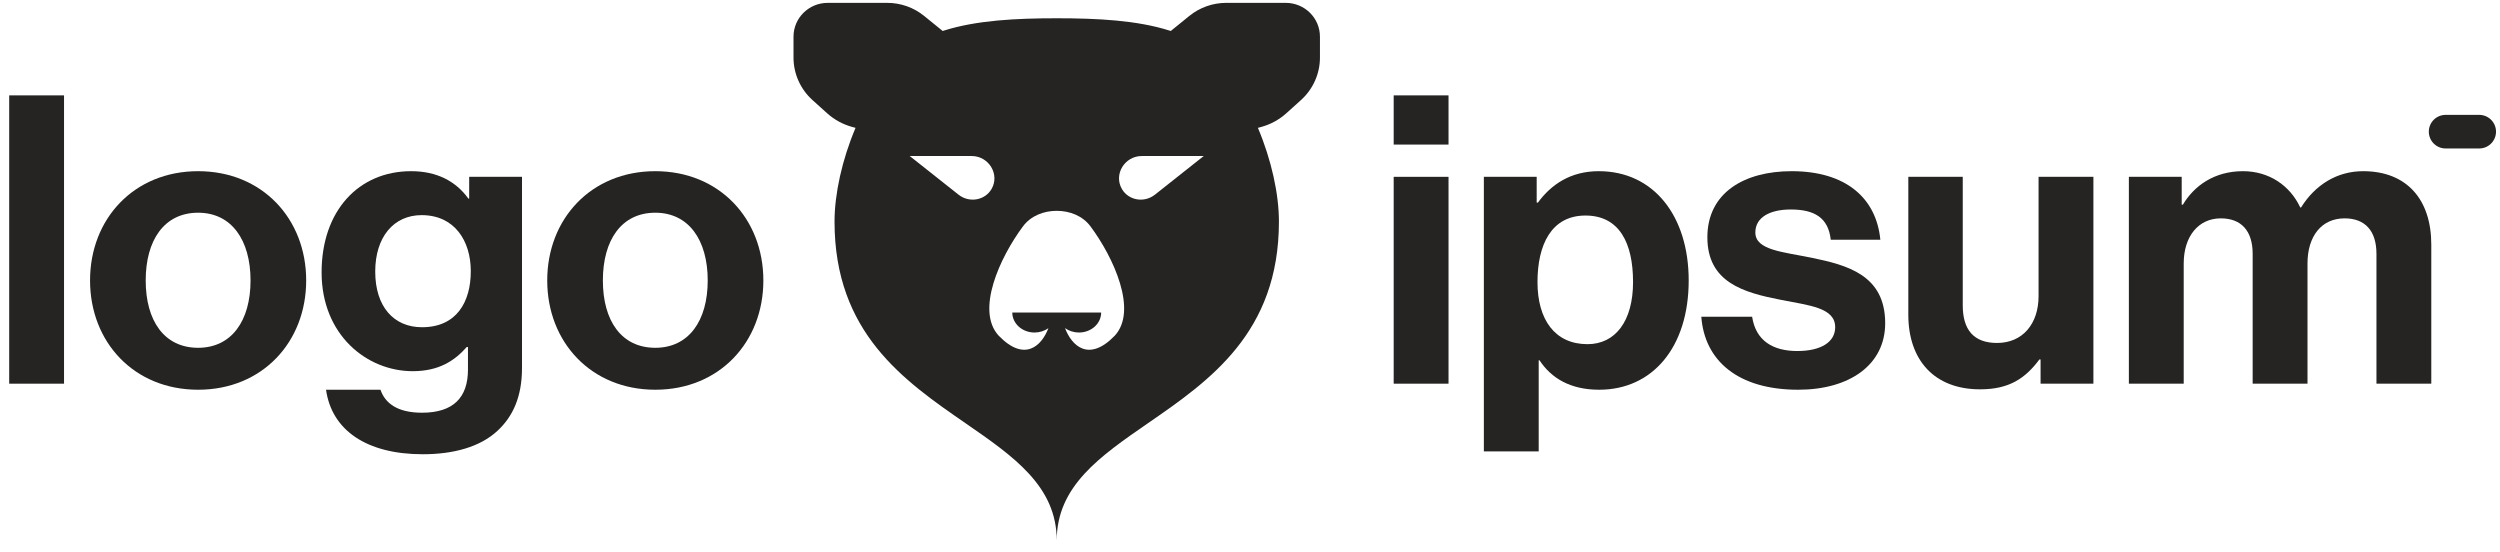
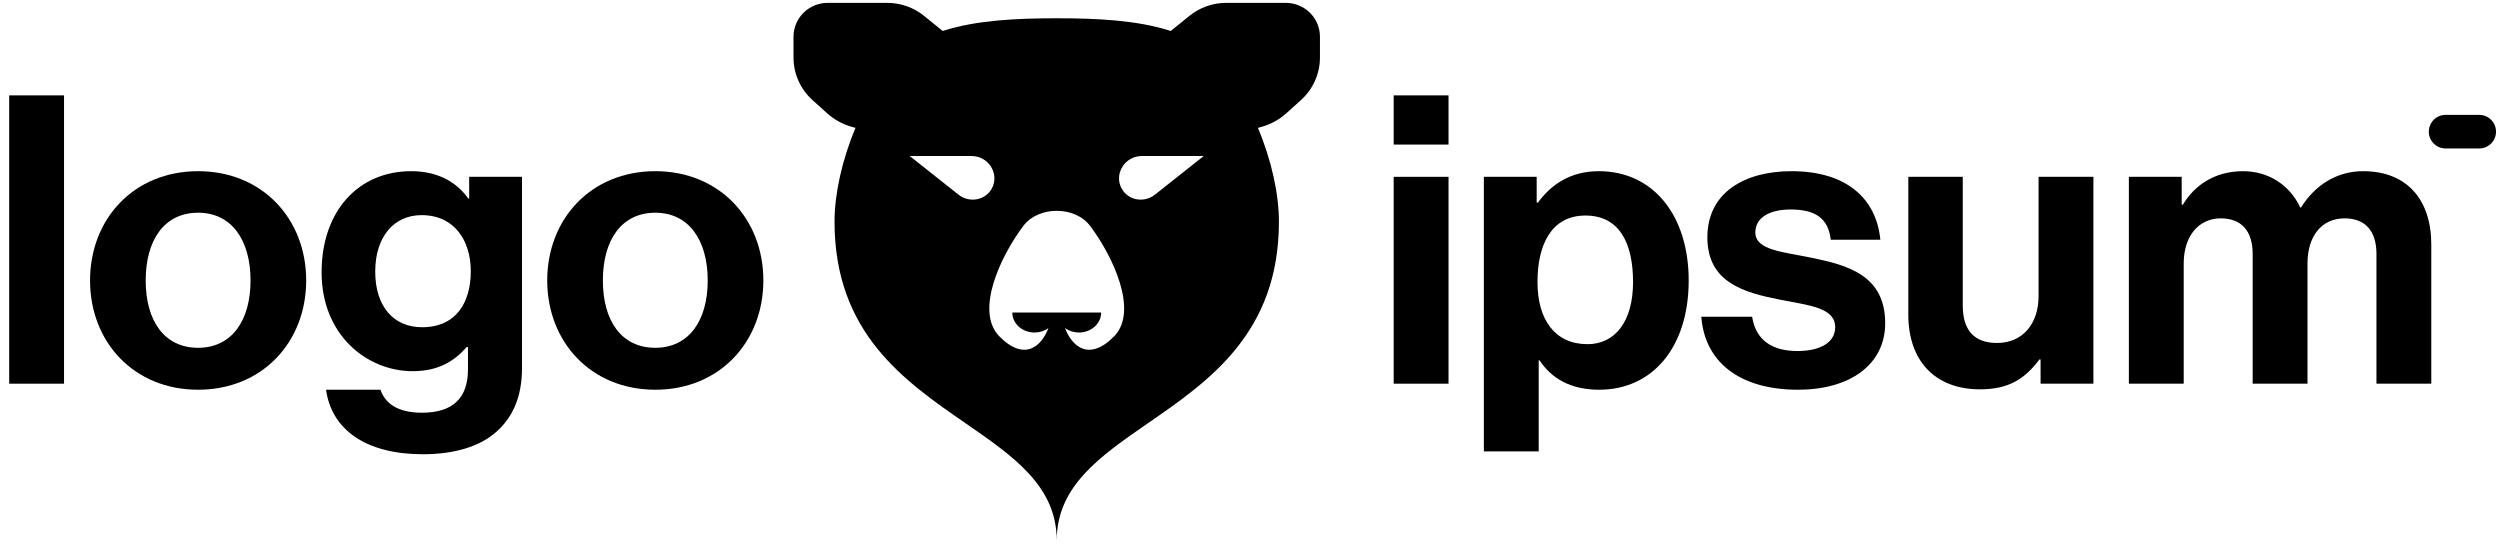
- <svg xmlns="http://www.w3.org/2000/svg" id="logo-75" width="186" height="41" viewBox="0 0 186 41" fill="#252422">
-   <path class="ccustom" fill-rule="evenodd" clip-rule="evenodd" d="M59.037 2.729C59.037 1.339 60.176 0.213 61.581 0.213H66.011C67.011 0.213 67.98 0.556 68.753 1.183L70.1 2.276L70.134 2.306C70.165 2.296 70.196 2.286 70.228 2.276C72.659 1.506 75.609 1.359 78.621 1.359C81.632 1.359 84.582 1.506 87.013 2.276C87.045 2.286 87.076 2.296 87.107 2.306L87.141 2.276L88.488 1.183C89.261 0.556 90.23 0.213 91.23 0.213H95.66C97.065 0.213 98.204 1.339 98.204 2.729V4.284C98.204 5.487 97.691 6.635 96.792 7.445L95.705 8.425C95.174 8.904 94.537 9.252 93.845 9.442L93.588 9.512C94.595 11.89 95.152 14.432 95.152 16.488C95.152 24.759 89.978 28.332 85.419 31.479C81.829 33.958 78.621 36.173 78.621 40.213C78.621 36.173 75.412 33.958 71.822 31.479C67.263 28.332 62.089 24.759 62.089 16.488C62.089 14.432 62.646 11.89 63.653 9.512L63.396 9.442C62.704 9.252 62.067 8.904 61.536 8.425L60.449 7.445C59.55 6.635 59.037 5.487 59.037 4.284V2.729ZM81.927 23.25C81.927 23.645 81.753 24.024 81.443 24.304C81.133 24.583 80.712 24.74 80.274 24.74C79.895 24.74 79.53 24.623 79.238 24.411C79.735 25.728 81.008 26.976 82.944 24.969C84.653 23.105 82.868 19.172 81.129 16.838C80.549 16.06 79.597 15.686 78.621 15.686C77.644 15.686 76.692 16.06 76.112 16.838C74.373 19.172 72.588 23.105 74.297 24.969C76.233 26.976 77.506 25.728 78.003 24.411C77.711 24.623 77.346 24.74 76.967 24.74C76.529 24.74 76.108 24.583 75.798 24.304C75.488 24.024 75.314 23.645 75.314 23.25H81.927ZM72.29 11.608H67.684L71.314 14.483C72.113 15.115 73.28 14.913 73.774 14.057C74.398 12.975 73.569 11.608 72.29 11.608ZM84.951 11.608H89.557L85.927 14.483C85.128 15.115 83.961 14.913 83.467 14.057C82.843 12.975 83.672 11.608 84.951 11.608Z" fill="#252422" />
-   <path class="ccustom" d="M103.69 28.546H107.77V13.156H103.69V28.546ZM103.69 10.756H107.77V7.096H103.69V10.756Z" fill="#252422" />
-   <path class="ccustom" d="M110.399 33.586H114.479V26.806H114.539C115.409 28.126 116.819 28.996 118.979 28.996C122.939 28.996 125.639 25.846 125.639 20.866C125.639 16.066 123.029 12.736 118.949 12.736C116.849 12.736 115.409 13.726 114.419 15.076H114.329V13.156H110.399V33.586ZM118.109 25.606C115.679 25.606 114.389 23.776 114.389 20.986C114.389 18.226 115.409 16.036 117.959 16.036C120.479 16.036 121.499 18.076 121.499 20.986C121.499 23.896 120.179 25.606 118.109 25.606Z" fill="#252422" />
-   <path class="ccustom" d="M133.778 28.996C137.618 28.996 140.258 27.136 140.258 24.046C140.258 20.446 137.408 19.726 134.828 19.186C132.638 18.736 130.598 18.616 130.598 17.296C130.598 16.186 131.648 15.586 133.238 15.586C134.978 15.586 136.028 16.186 136.208 17.836H139.898C139.598 14.746 137.348 12.736 133.298 12.736C129.788 12.736 127.028 14.326 127.028 17.656C127.028 21.016 129.728 21.766 132.488 22.306C134.588 22.726 136.538 22.876 136.538 24.346C136.538 25.426 135.518 26.116 133.718 26.116C131.888 26.116 130.628 25.336 130.358 23.566H126.578C126.818 26.836 129.308 28.996 133.778 28.996Z" fill="#252422" />
-   <path class="ccustom" d="M155.749 28.546V13.156H151.669V22.036C151.669 24.076 150.499 25.516 148.579 25.516C146.839 25.516 146.029 24.526 146.029 22.726V13.156H141.979V23.416C141.979 26.776 143.899 28.966 147.319 28.966C149.479 28.966 150.679 28.156 151.729 26.746H151.819V28.546H155.749Z" fill="#252422" />
-   <path class="ccustom" d="M158.388 28.546H162.468V19.606C162.468 17.566 163.578 16.246 165.228 16.246C166.728 16.246 167.598 17.146 167.598 18.886V28.546H171.678V19.606C171.678 17.566 172.728 16.246 174.438 16.246C175.938 16.246 176.808 17.146 176.808 18.886V28.546H180.888V18.196C180.888 14.836 179.058 12.736 175.818 12.736C173.868 12.736 172.248 13.756 171.198 15.436H171.138C170.388 13.816 168.828 12.736 166.878 12.736C164.748 12.736 163.248 13.816 162.408 15.226H162.318V13.156H158.388V28.546Z" fill="#252422" />
-   <path class="ccustom" d="M0.684 28.546H4.764V7.096H0.684V28.546Z" fill="#252422" />
-   <path class="ccustom" d="M14.74 28.996C19.51 28.996 22.78 25.456 22.78 20.866C22.78 16.276 19.51 12.736 14.74 12.736C9.97 12.736 6.7 16.276 6.7 20.866C6.7 25.456 9.97 28.996 14.74 28.996ZM14.74 25.876C12.22 25.876 10.84 23.866 10.84 20.866C10.84 17.866 12.22 15.826 14.74 15.826C17.23 15.826 18.64 17.866 18.64 20.866C18.64 23.866 17.23 25.876 14.74 25.876Z" fill="#252422" />
-   <path class="ccustom" d="M31.457 33.796C33.737 33.796 35.717 33.256 37.007 32.056C38.147 31.006 38.837 29.536 38.837 27.376V13.156H34.907V14.776H34.847C33.917 13.486 32.507 12.736 30.587 12.736C26.687 12.736 23.927 15.676 23.927 20.266C23.927 24.916 27.287 27.616 30.707 27.616C32.657 27.616 33.827 26.836 34.727 25.816H34.817V27.496C34.817 29.596 33.707 30.706 31.397 30.706C29.507 30.706 28.637 29.956 28.307 28.996H24.257C24.677 31.996 27.257 33.796 31.457 33.796ZM31.397 24.346C29.297 24.346 27.917 22.816 27.917 20.206C27.917 17.626 29.297 16.006 31.367 16.006C33.827 16.006 35.027 17.926 35.027 20.176C35.027 22.456 33.977 24.346 31.397 24.346Z" fill="#252422" />
-   <path class="ccustom" d="M48.754 28.996C53.524 28.996 56.794 25.456 56.794 20.866C56.794 16.276 53.524 12.736 48.754 12.736C43.984 12.736 40.714 16.276 40.714 20.866C40.714 25.456 43.984 28.996 48.754 28.996ZM48.754 25.876C46.234 25.876 44.854 23.866 44.854 20.866C44.854 17.866 46.234 15.826 48.754 15.826C51.244 15.826 52.654 17.866 52.654 20.866C52.654 23.866 51.244 25.876 48.754 25.876Z" fill="#252422" />
-   <path class="ccustom" d="M180.704 9.796C180.704 9.106 181.263 8.546 181.954 8.546H184.454C185.144 8.546 185.704 9.106 185.704 9.796C185.704 10.487 185.144 11.046 184.454 11.046H181.954C181.263 11.046 180.704 10.487 180.704 9.796Z" fill="#252422" />
+ <svg xmlns="http://www.w3.org/2000/svg" id="logo-75" width="186" height="41" viewBox="0 0 186 41" fill="inherit">
+   <path class="ccustom" fill-rule="evenodd" clip-rule="evenodd" d="M59.037 2.729C59.037 1.339 60.176 0.213 61.581 0.213H66.011C67.011 0.213 67.98 0.556 68.753 1.183L70.1 2.276L70.134 2.306C70.165 2.296 70.196 2.286 70.228 2.276C72.659 1.506 75.609 1.359 78.621 1.359C81.632 1.359 84.582 1.506 87.013 2.276C87.045 2.286 87.076 2.296 87.107 2.306L87.141 2.276L88.488 1.183C89.261 0.556 90.23 0.213 91.23 0.213H95.66C97.065 0.213 98.204 1.339 98.204 2.729V4.284C98.204 5.487 97.691 6.635 96.792 7.445L95.705 8.425C95.174 8.904 94.537 9.252 93.845 9.442L93.588 9.512C94.595 11.89 95.152 14.432 95.152 16.488C95.152 24.759 89.978 28.332 85.419 31.479C81.829 33.958 78.621 36.173 78.621 40.213C78.621 36.173 75.412 33.958 71.822 31.479C67.263 28.332 62.089 24.759 62.089 16.488C62.089 14.432 62.646 11.89 63.653 9.512L63.396 9.442C62.704 9.252 62.067 8.904 61.536 8.425L60.449 7.445C59.55 6.635 59.037 5.487 59.037 4.284V2.729ZM81.927 23.25C81.927 23.645 81.753 24.024 81.443 24.304C81.133 24.583 80.712 24.74 80.274 24.74C79.895 24.74 79.53 24.623 79.238 24.411C79.735 25.728 81.008 26.976 82.944 24.969C84.653 23.105 82.868 19.172 81.129 16.838C80.549 16.06 79.597 15.686 78.621 15.686C77.644 15.686 76.692 16.06 76.112 16.838C74.373 19.172 72.588 23.105 74.297 24.969C76.233 26.976 77.506 25.728 78.003 24.411C77.711 24.623 77.346 24.74 76.967 24.74C76.529 24.74 76.108 24.583 75.798 24.304C75.488 24.024 75.314 23.645 75.314 23.25H81.927ZM72.29 11.608H67.684L71.314 14.483C72.113 15.115 73.28 14.913 73.774 14.057C74.398 12.975 73.569 11.608 72.29 11.608ZM84.951 11.608H89.557L85.927 14.483C85.128 15.115 83.961 14.913 83.467 14.057C82.843 12.975 83.672 11.608 84.951 11.608Z" fill="inherit" />
+   <path class="ccustom" d="M103.69 28.546H107.77V13.156H103.69V28.546ZM103.69 10.756H107.77V7.096H103.69V10.756Z" fill="inherit" />
+   <path class="ccustom" d="M110.399 33.586H114.479V26.806H114.539C115.409 28.126 116.819 28.996 118.979 28.996C122.939 28.996 125.639 25.846 125.639 20.866C125.639 16.066 123.029 12.736 118.949 12.736C116.849 12.736 115.409 13.726 114.419 15.076H114.329V13.156H110.399V33.586ZM118.109 25.606C115.679 25.606 114.389 23.776 114.389 20.986C114.389 18.226 115.409 16.036 117.959 16.036C120.479 16.036 121.499 18.076 121.499 20.986C121.499 23.896 120.179 25.606 118.109 25.606Z" fill="inherit" />
+   <path class="ccustom" d="M133.778 28.996C137.618 28.996 140.258 27.136 140.258 24.046C140.258 20.446 137.408 19.726 134.828 19.186C132.638 18.736 130.598 18.616 130.598 17.296C130.598 16.186 131.648 15.586 133.238 15.586C134.978 15.586 136.028 16.186 136.208 17.836H139.898C139.598 14.746 137.348 12.736 133.298 12.736C129.788 12.736 127.028 14.326 127.028 17.656C127.028 21.016 129.728 21.766 132.488 22.306C134.588 22.726 136.538 22.876 136.538 24.346C136.538 25.426 135.518 26.116 133.718 26.116C131.888 26.116 130.628 25.336 130.358 23.566H126.578C126.818 26.836 129.308 28.996 133.778 28.996Z" fill="inherit" />
+   <path class="ccustom" d="M155.749 28.546V13.156H151.669V22.036C151.669 24.076 150.499 25.516 148.579 25.516C146.839 25.516 146.029 24.526 146.029 22.726V13.156H141.979V23.416C141.979 26.776 143.899 28.966 147.319 28.966C149.479 28.966 150.679 28.156 151.729 26.746H151.819V28.546H155.749Z" fill="inherit" />
+   <path class="ccustom" d="M158.388 28.546H162.468V19.606C162.468 17.566 163.578 16.246 165.228 16.246C166.728 16.246 167.598 17.146 167.598 18.886V28.546H171.678V19.606C171.678 17.566 172.728 16.246 174.438 16.246C175.938 16.246 176.808 17.146 176.808 18.886V28.546H180.888V18.196C180.888 14.836 179.058 12.736 175.818 12.736C173.868 12.736 172.248 13.756 171.198 15.436H171.138C170.388 13.816 168.828 12.736 166.878 12.736C164.748 12.736 163.248 13.816 162.408 15.226H162.318V13.156H158.388V28.546Z" fill="inherit" />
+   <path class="ccustom" d="M0.684 28.546H4.764V7.096H0.684V28.546Z" fill="inherit" />
+   <path class="ccustom" d="M14.74 28.996C19.51 28.996 22.78 25.456 22.78 20.866C22.78 16.276 19.51 12.736 14.74 12.736C9.97 12.736 6.7 16.276 6.7 20.866C6.7 25.456 9.97 28.996 14.74 28.996ZM14.74 25.876C12.22 25.876 10.84 23.866 10.84 20.866C10.84 17.866 12.22 15.826 14.74 15.826C17.23 15.826 18.64 17.866 18.64 20.866C18.64 23.866 17.23 25.876 14.74 25.876Z" fill="inherit" />
+   <path class="ccustom" d="M31.457 33.796C33.737 33.796 35.717 33.256 37.007 32.056C38.147 31.006 38.837 29.536 38.837 27.376V13.156H34.907V14.776H34.847C33.917 13.486 32.507 12.736 30.587 12.736C26.687 12.736 23.927 15.676 23.927 20.266C23.927 24.916 27.287 27.616 30.707 27.616C32.657 27.616 33.827 26.836 34.727 25.816H34.817V27.496C34.817 29.596 33.707 30.706 31.397 30.706C29.507 30.706 28.637 29.956 28.307 28.996H24.257C24.677 31.996 27.257 33.796 31.457 33.796ZM31.397 24.346C29.297 24.346 27.917 22.816 27.917 20.206C27.917 17.626 29.297 16.006 31.367 16.006C33.827 16.006 35.027 17.926 35.027 20.176C35.027 22.456 33.977 24.346 31.397 24.346Z" fill="inherit" />
+   <path class="ccustom" d="M48.754 28.996C53.524 28.996 56.794 25.456 56.794 20.866C56.794 16.276 53.524 12.736 48.754 12.736C43.984 12.736 40.714 16.276 40.714 20.866C40.714 25.456 43.984 28.996 48.754 28.996ZM48.754 25.876C46.234 25.876 44.854 23.866 44.854 20.866C44.854 17.866 46.234 15.826 48.754 15.826C51.244 15.826 52.654 17.866 52.654 20.866C52.654 23.866 51.244 25.876 48.754 25.876Z" fill="inherit" />
+   <path class="ccustom" d="M180.704 9.796C180.704 9.106 181.263 8.546 181.954 8.546H184.454C185.144 8.546 185.704 9.106 185.704 9.796C185.704 10.487 185.144 11.046 184.454 11.046H181.954C181.263 11.046 180.704 10.487 180.704 9.796Z" fill="inherit" />
</svg>
